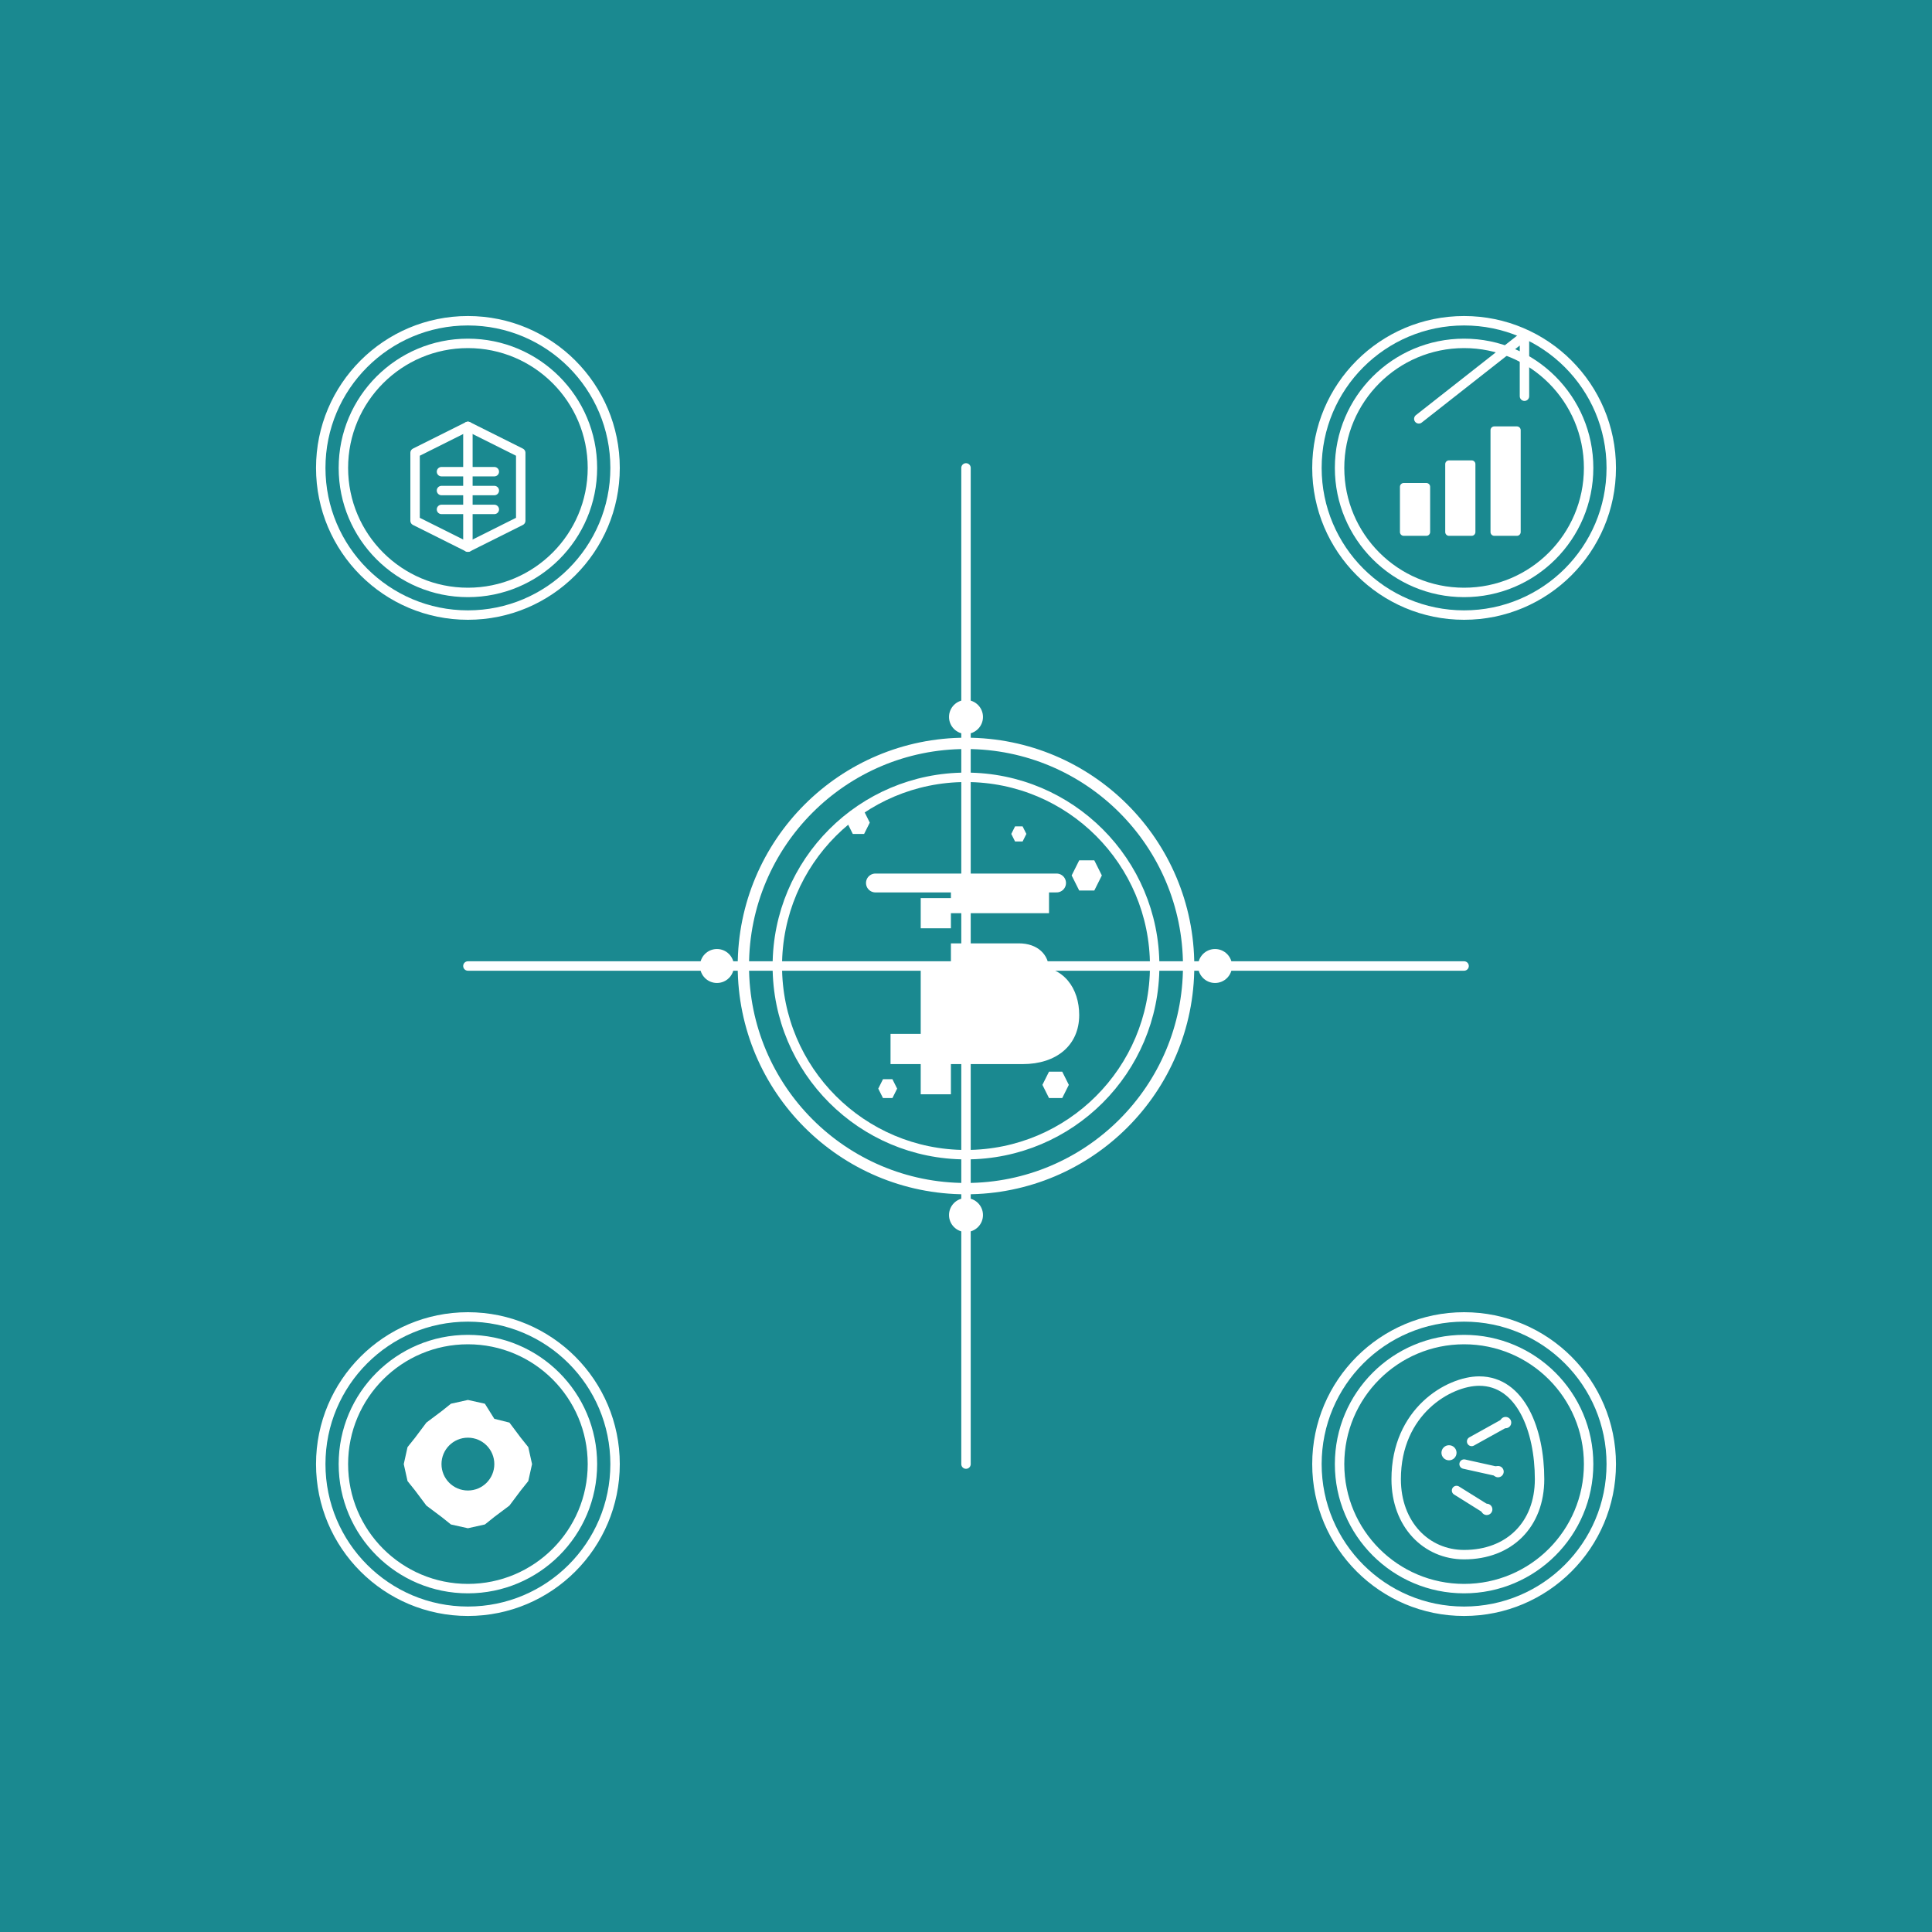
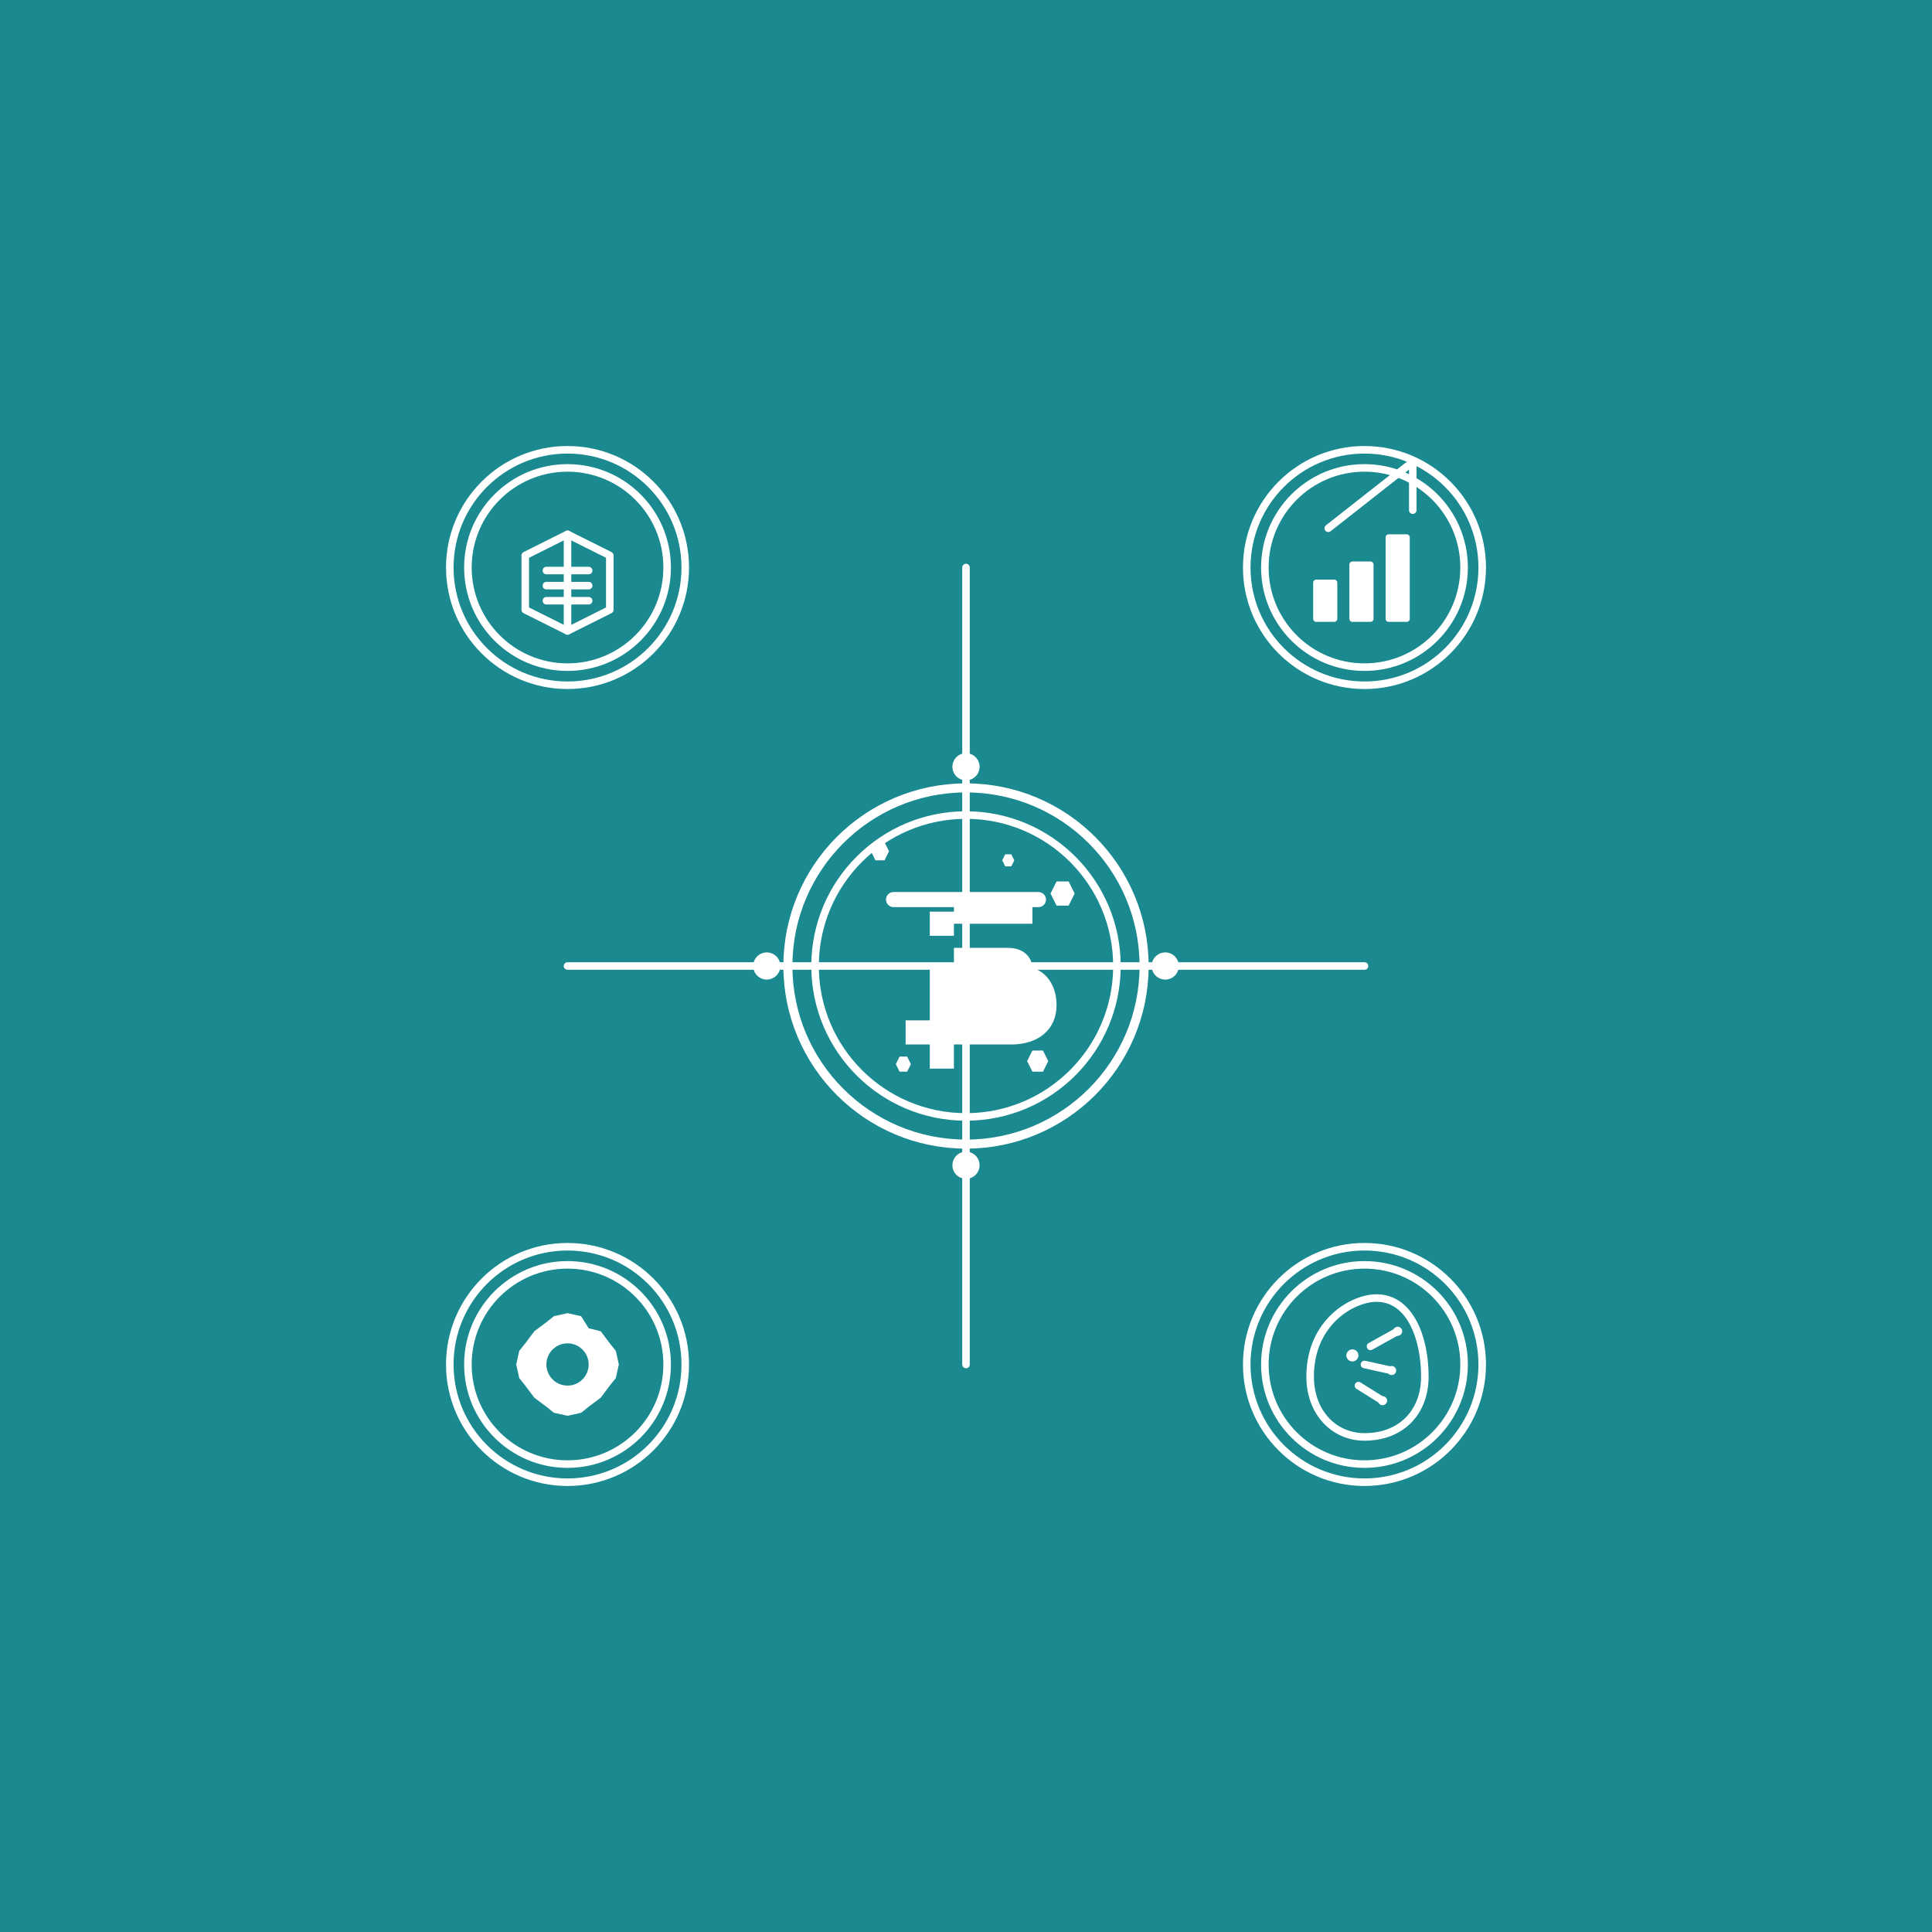
<svg xmlns="http://www.w3.org/2000/svg" viewBox="0 0 1024 1024" role="img" aria-label="Money Matters app icon (light)">
  <defs>
    <style>
      .fg { fill: #ffffff; }
      .stroke { fill: none; stroke: #ffffff; stroke-linecap: round; stroke-linejoin: round; }
    </style>
  </defs>
  <rect width="1024" height="1024" fill="#1a8990" />
-   <g stroke="#ffffff" fill="none" stroke-linecap="round" stroke-linejoin="round">
-     <line x1="512" y1="512" x2="512" y2="248" stroke-width="5" />
-     <line x1="512" y1="512" x2="512" y2="776" stroke-width="5" />
-     <line x1="512" y1="512" x2="248" y2="512" stroke-width="5" />
-     <line x1="512" y1="512" x2="776" y2="512" stroke-width="5" />
-     <circle cx="512" cy="380" r="9" class="fg" stroke="none" />
-     <circle cx="512" cy="644" r="9" class="fg" stroke="none" />
-     <circle cx="380" cy="512" r="9" class="fg" stroke="none" />
-     <circle cx="644" cy="512" r="9" class="fg" stroke="none" />
-     <g stroke-width="5">
-       <circle cx="248" cy="248" r="78" />
-       <circle cx="248" cy="248" r="66" />
-       <circle cx="776" cy="248" r="78" />
-       <circle cx="776" cy="248" r="66" />
-       <circle cx="248" cy="776" r="78" />
-       <circle cx="248" cy="776" r="66" />
-       <circle cx="776" cy="776" r="78" />
-       <circle cx="776" cy="776" r="66" />
+   <g transform="translate(512 512) scale(0.80) translate(-512 -512)">
+     <g stroke="#ffffff" fill="none" stroke-linecap="round" stroke-linejoin="round">
+       <line x1="512" y1="512" x2="512" y2="248" stroke-width="5" />
+       <line x1="512" y1="512" x2="512" y2="776" stroke-width="5" />
+       <line x1="512" y1="512" x2="248" y2="512" stroke-width="5" />
+       <line x1="512" y1="512" x2="776" y2="512" stroke-width="5" />
+       <circle cx="512" cy="380" r="9" class="fg" stroke="none" />
+       <circle cx="512" cy="644" r="9" class="fg" stroke="none" />
+       <circle cx="380" cy="512" r="9" class="fg" stroke="none" />
+       <circle cx="644" cy="512" r="9" class="fg" stroke="none" />
+       <g stroke-width="5">
+         <circle cx="248" cy="248" r="78" />
+         <circle cx="248" cy="248" r="66" />
+         <circle cx="776" cy="248" r="78" />
+         <circle cx="776" cy="248" r="66" />
+         <circle cx="248" cy="776" r="78" />
+         <circle cx="248" cy="776" r="66" />
+         <circle cx="776" cy="776" r="78" />
+         <circle cx="776" cy="776" r="66" />
+       </g>
+       <circle cx="512" cy="512" r="118" stroke-width="6" />
+       <circle cx="512" cy="512" r="100" stroke-width="5" />
    </g>
-     <circle cx="512" cy="512" r="118" stroke-width="6" />
-     <circle cx="512" cy="512" r="100" stroke-width="5" />
-   </g>
-   <g class="stroke" stroke-width="5" transform="translate(248 248)">
-     <path d="M-28 -8 L0 -22 L28 -8 V28 L0 42 L-28 28 Z" />
-     <line x1="0" y1="-22" x2="0" y2="42" />
-     <line x1="-14" y1="2" x2="14" y2="2" />
-     <line x1="-14" y1="12" x2="14" y2="12" />
-     <line x1="-14" y1="22" x2="14" y2="22" />
-   </g>
-   <g class="fg" stroke="none" transform="translate(776 248)">
-     <rect x="-34" y="8" width="16" height="28" rx="2" />
-     <rect x="-10" y="-4" width="16" height="40" rx="2" />
-     <rect x="14" y="-22" width="16" height="58" rx="2" />
-   </g>
-   <path class="stroke" stroke-width="5" d="M752 222 L808 178 L808 210" transform="translate(0 0)" />
-   <g class="fg" stroke="none" transform="translate(248 776)">
-     <path d="M0-34 L9-32 L14-24 L22-22 L28-14 L32-9 L34 0 L32 9 L28 14 L22 22 L14 28 L9 32 L0 34 L-9 32 L-14 28 L-22 22 L-28 14 L-32 9 L-34 0 L-32-9 L-28-14 L-22-22 L-14-28 L-9-32 Z" />
-     <circle cx="0" cy="0" r="14" fill="#1a8990" />
-   </g>
-   <g class="stroke" stroke-width="5" transform="translate(776 776)">
-     <path d="M-36 8 C-36 -28 -8 -44 8 -44 C30 -44 40 -18 40 8 C40 32 24 48 0 48 C-20 48 -36 32 -36 8 Z" />
-     <circle cx="-8" cy="-6" r="4" class="fg" stroke="none" />
-     <line x1="4" y1="-12" x2="22" y2="-22" />
-     <circle cx="22" cy="-22" r="3" class="fg" stroke="none" />
-     <line x1="0" y1="0" x2="18" y2="4" />
-     <circle cx="18" cy="4" r="3" class="fg" stroke="none" />
-     <line x1="-4" y1="14" x2="12" y2="24" />
-     <circle cx="12" cy="24" r="3" class="fg" stroke="none" />
-   </g>
-   <g class="fg" stroke="none" transform="translate(512 520)">
-     <path d="M-8 -52 H44 V-36 H-8 V-8 H36 C52 -8 60 4 60 18 C60 34 48 44 30 44 H-8 V60 H-24 V44 H-40 V28 H-24 V-8 H-8 V-28 H-24 V-44 H-8 Z M-8 -20 H28 C38 -20 44 -14 44 -6 C44 2 38 8 28 8 H-8 V-20 Z" />
-     <line x1="-48" y1="-52" x2="48" y2="-52" stroke="#ffffff" stroke-width="10" stroke-linecap="round" />
-   </g>
-   <g class="fg" stroke="none">
-     <path d="M452 430 l6 0 l3 6 l-3 6 l-6 0 l-3-6 z" />
-     <path d="M572 456 l8 0 l4 8 l-4 8 l-8 0 l-4-8 z" />
-     <path d="M468 572 l5 0 l2.5 5 l-2.5 5 l-5 0 l-2.5-5 z" />
-     <path d="M556 568 l7 0 l3.5 7 l-3.5 7 l-7 0 l-3.5-7 z" />
-     <path d="M538 438 l4 0 l2 4 l-2 4 l-4 0 l-2-4 z" />
+     <g class="stroke" stroke-width="5" transform="translate(248 248)">
+       <path d="M-28 -8 L0 -22 L28 -8 V28 L0 42 L-28 28 Z" />
+       <line x1="0" y1="-22" x2="0" y2="42" />
+       <line x1="-14" y1="2" x2="14" y2="2" />
+       <line x1="-14" y1="12" x2="14" y2="12" />
+       <line x1="-14" y1="22" x2="14" y2="22" />
+     </g>
+     <g class="fg" stroke="none" transform="translate(776 248)">
+       <rect x="-34" y="8" width="16" height="28" rx="2" />
+       <rect x="-10" y="-4" width="16" height="40" rx="2" />
+       <rect x="14" y="-22" width="16" height="58" rx="2" />
+     </g>
+     <path class="stroke" stroke-width="5" d="M752 222 L808 178 L808 210" transform="translate(0 0)" />
+     <g class="fg" stroke="none" transform="translate(248 776)">
+       <path d="M0-34 L9-32 L14-24 L22-22 L28-14 L32-9 L34 0 L32 9 L28 14 L22 22 L14 28 L9 32 L0 34 L-9 32 L-14 28 L-22 22 L-28 14 L-32 9 L-34 0 L-32-9 L-28-14 L-22-22 L-14-28 L-9-32 Z" />
+       <circle cx="0" cy="0" r="14" fill="#1a8990" />
+     </g>
+     <g class="stroke" stroke-width="5" transform="translate(776 776)">
+       <path d="M-36 8 C-36 -28 -8 -44 8 -44 C30 -44 40 -18 40 8 C40 32 24 48 0 48 C-20 48 -36 32 -36 8 Z" />
+       <circle cx="-8" cy="-6" r="4" class="fg" stroke="none" />
+       <line x1="4" y1="-12" x2="22" y2="-22" />
+       <circle cx="22" cy="-22" r="3" class="fg" stroke="none" />
+       <line x1="0" y1="0" x2="18" y2="4" />
+       <circle cx="18" cy="4" r="3" class="fg" stroke="none" />
+       <line x1="-4" y1="14" x2="12" y2="24" />
+       <circle cx="12" cy="24" r="3" class="fg" stroke="none" />
+     </g>
+     <g class="fg" stroke="none" transform="translate(512 520)">
+       <path d="M-8 -52 H44 V-36 H-8 V-8 H36 C52 -8 60 4 60 18 C60 34 48 44 30 44 H-8 V60 H-24 V44 H-40 V28 H-24 V-8 H-8 V-28 H-24 V-44 H-8 Z M-8 -20 H28 C38 -20 44 -14 44 -6 C44 2 38 8 28 8 H-8 V-20 Z" />
+       <line x1="-48" y1="-52" x2="48" y2="-52" stroke="#ffffff" stroke-width="10" stroke-linecap="round" />
+     </g>
+     <g class="fg" stroke="none">
+       <path d="M452 430 l6 0 l3 6 l-3 6 l-6 0 l-3-6 z" />
+       <path d="M572 456 l8 0 l4 8 l-4 8 l-8 0 l-4-8 z" />
+       <path d="M468 572 l5 0 l2.5 5 l-2.5 5 l-5 0 l-2.5-5 z" />
+       <path d="M556 568 l7 0 l3.5 7 l-3.5 7 l-7 0 l-3.5-7 z" />
+       <path d="M538 438 l4 0 l2 4 l-2 4 l-4 0 l-2-4 z" />
+     </g>
  </g>
</svg>
